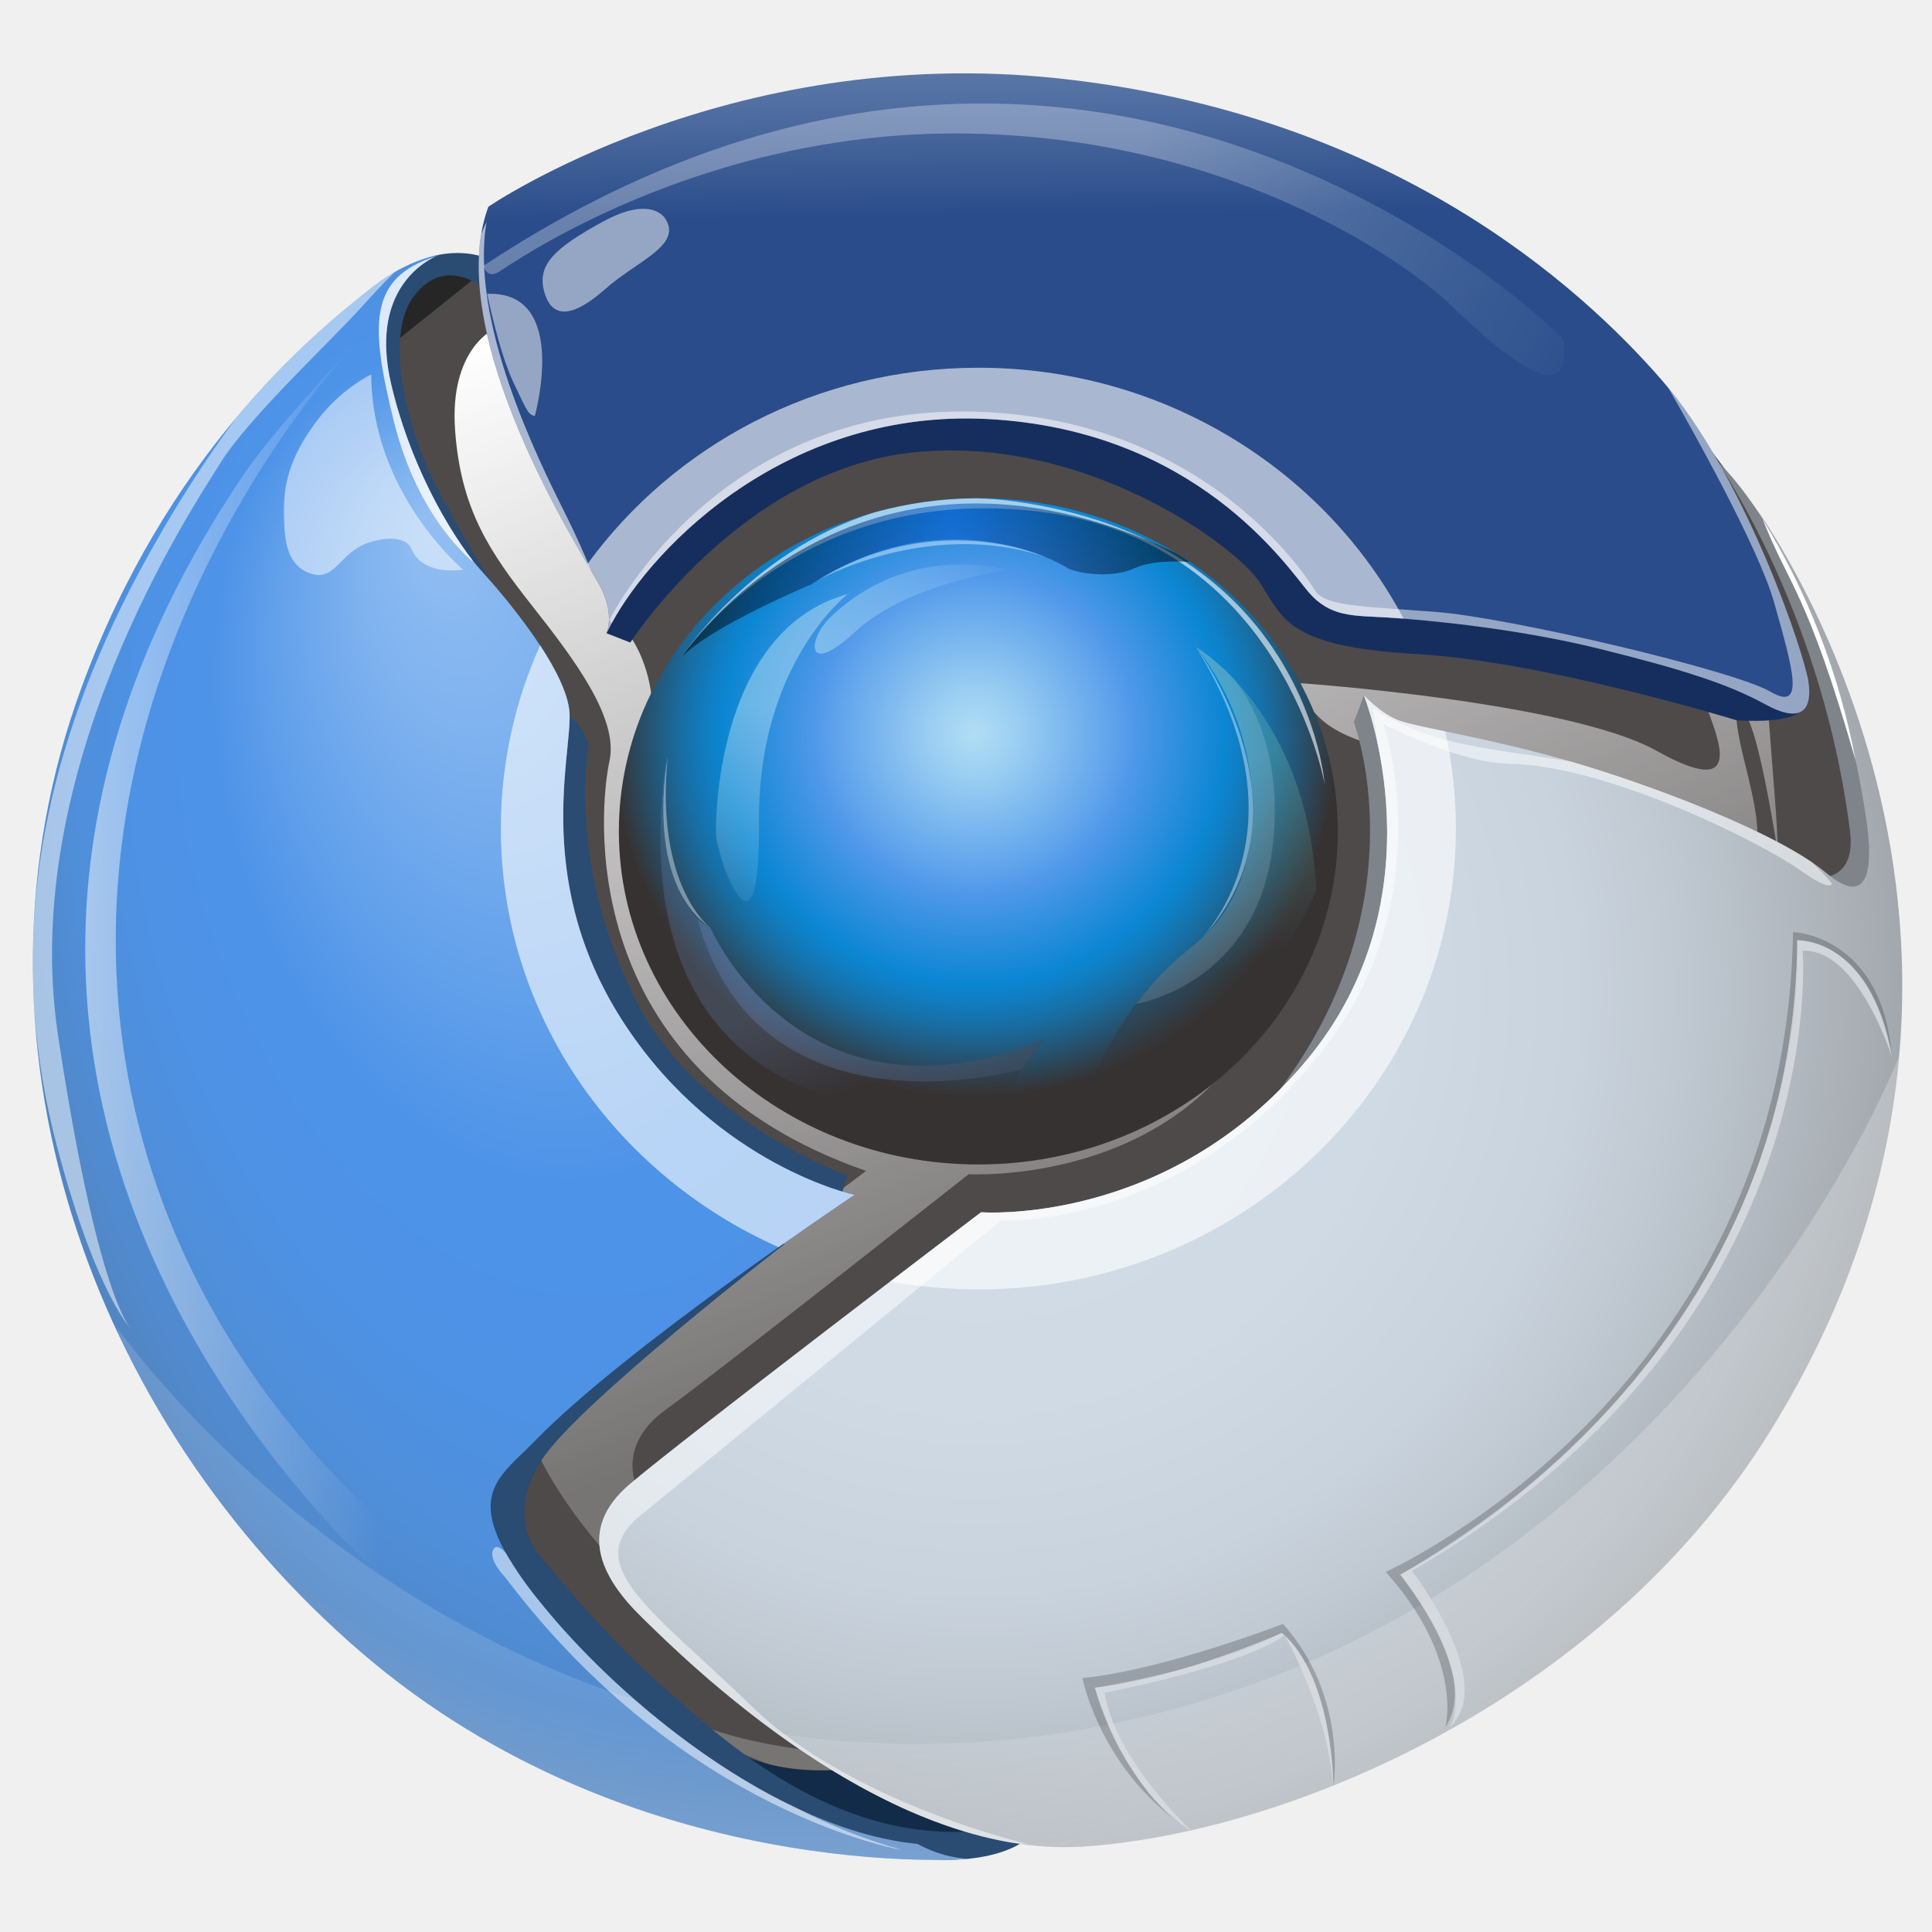
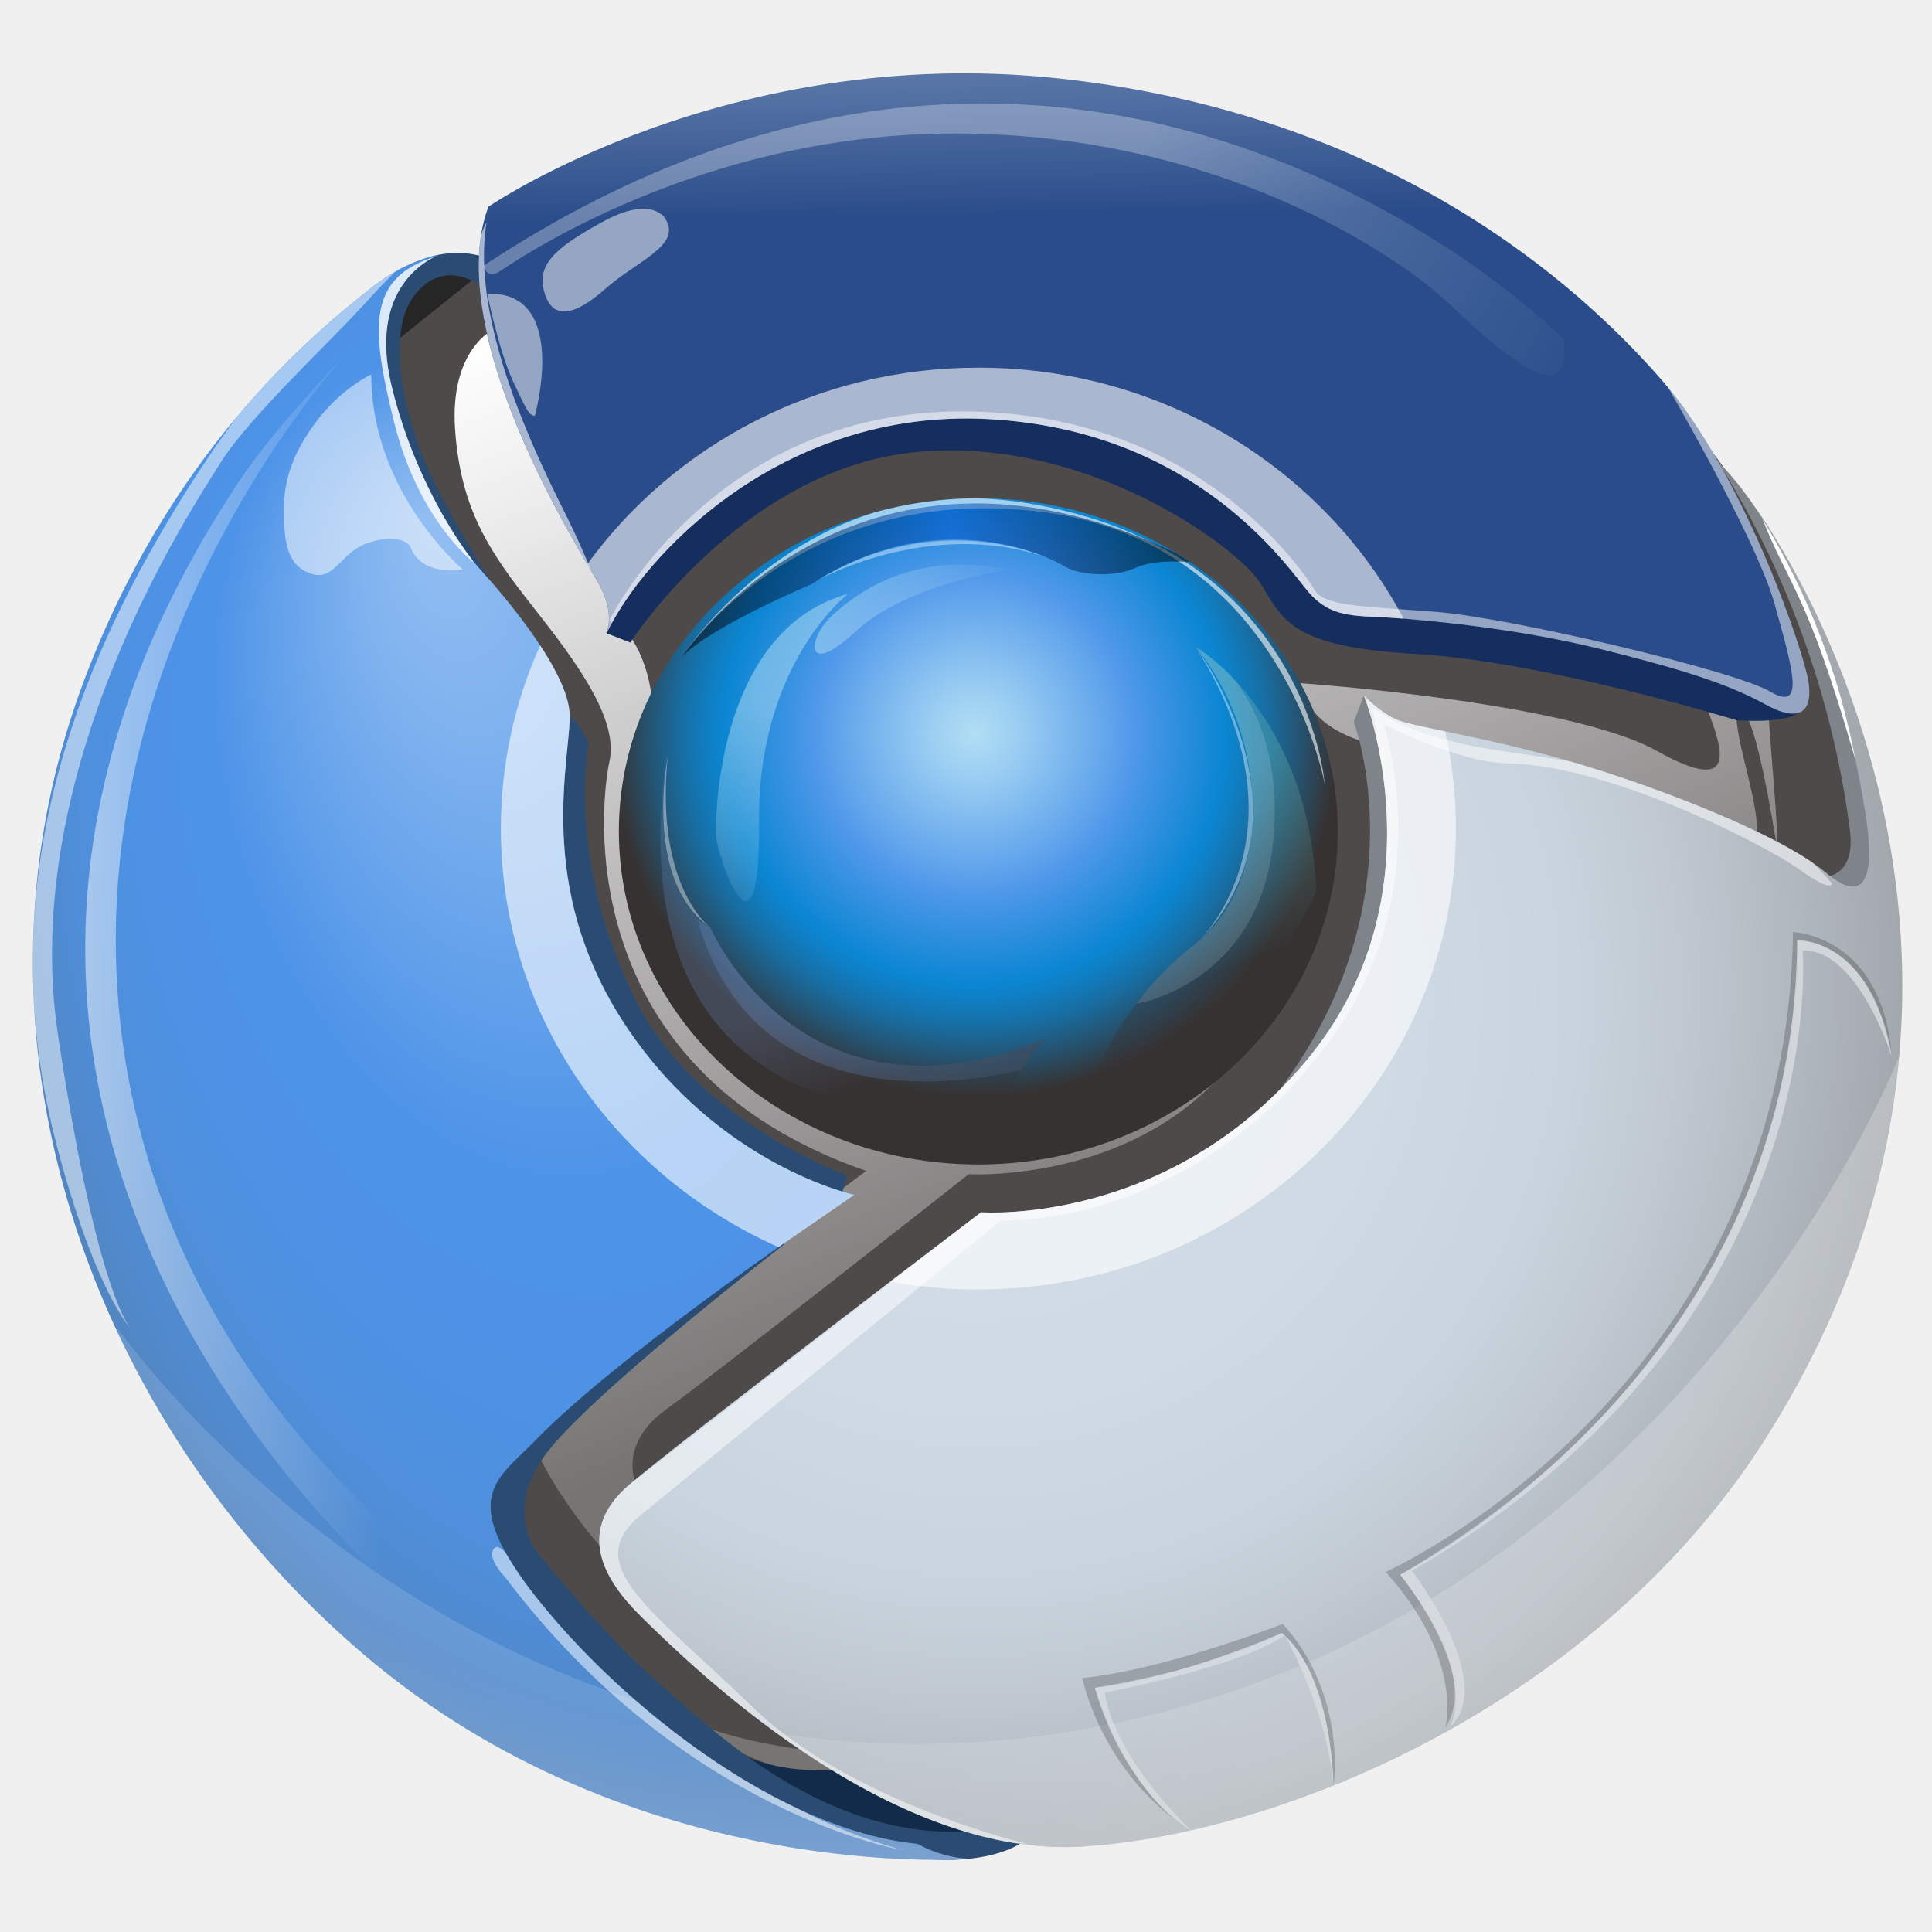
<svg xmlns="http://www.w3.org/2000/svg" xmlns:xlink="http://www.w3.org/1999/xlink" viewBox="-4.5 -4.7 264 264">
-   <style>.a{stop-color:#fff}.b{stop-opacity:0}.e{fill:#fff}.c{stop-color:#b1def4}.d{stop-color:#647fad}.f{fill:#2a4b72}.g{opacity:.4}.h{opacity:.5}.i{stop-color:#363232}</style>
-   <linearGradient id="a">
-     <stop class="a" offset="0" />
-     <stop class="a" offset=".15" stop-opacity=".89" />
-     <stop class="a" offset="1" stop-opacity=".23" />
+   <linearGradient id="a" gradientUnits="userSpaceOnUse">
+     <stop offset="0" stop-color="#fff" />
+     <stop offset=".15" stop-color="#fff" stop-opacity=".9" />
+     <stop offset="1" stop-color="#fff" stop-opacity=".23" />
  </linearGradient>
-   <linearGradient id="b" x1="246.29" x2="344.29" y1="309.29" y2="61.96" gradientTransform="matrix(1 0 0 -1 -95.53 413.64)" gradientUnits="userSpaceOnUse" xlink:href="#a" />
-   <linearGradient id="c" x1="425.28" x2="523.28" y1="380.22" y2="132.88" gradientTransform="matrix(1 0 0 -1 -95.53 413.64)" gradientUnits="userSpaceOnUse" xlink:href="#a" />
-   <radialGradient id="d" cx="354.78" cy="148.45" r="224.88" gradientTransform="matrix(1 0 0 -1 -95.53 413.64)" gradientUnits="userSpaceOnUse">
+   <linearGradient id="d" x1="150.76" x2="248.76" y1="104.35" y2="351.68" xlink:href="#a" />
+   <linearGradient id="e" x1="329.75" x2="427.75" y1="33.42" y2="280.76" xlink:href="#a" />
+   <radialGradient id="f" cx="354.78" cy="148.45" r="224.88" gradientTransform="matrix(1 0 0 -1 -95.53 413.64)" gradientUnits="userSpaceOnUse">
    <stop offset=".09" stop-color="#d1dce7" />
    <stop offset=".44" stop-color="#cfdae5" />
    <stop offset=".64" stop-color="#c9d3dd" />
    <stop offset=".75" stop-color="#c0c9d2" />
    <stop offset=".94" stop-color="#a9afb5" />
    <stop offset="1" stop-color="#a1a6ab" />
  </radialGradient>
-   <linearGradient id="e" x1="393.39" x2="394" y1="379.52" y2="335.52" gradientTransform="matrix(1 0 0 -1 -95.53 413.64)" gradientUnits="userSpaceOnUse">
-     <stop class="d" offset="0" />
+   <linearGradient id="g" x1="297.86" x2="298.47" y1="34.12" y2="78.12" gradientUnits="userSpaceOnUse">
+     <stop offset="0" stop-color="#647fad" />
    <stop offset=".38" stop-color="#516fa2" />
    <stop offset="1" stop-color="#2a4c8a" />
  </linearGradient>
-   <radialGradient id="f" cx="363.58" cy="283.97" r="226.97" fx="223.24" fy="279.07" gradientTransform="matrix(.269 .963 .647 -.181 -112.06 -13.52)" gradientUnits="userSpaceOnUse">
+   <radialGradient id="h" cx="363.58" cy="283.97" r="226.97" fx="223.24" fy="279.07" gradientTransform="matrix(.269 .963 .647 -.181 -112.06 -13.52)" gradientUnits="userSpaceOnUse">
    <stop offset="0" stop-color="#93bef2" />
    <stop offset=".14" stop-color="#80b3ef" />
    <stop offset=".43" stop-color="#5095e8" />
    <stop offset=".45" stop-color="#4d93e8" />
    <stop offset=".6" stop-color="#4d92e5" />
    <stop offset=".72" stop-color="#4f8fdb" />
    <stop offset=".82" stop-color="#5189cb" />
    <stop offset=".86" stop-color="#5286c3" />
  </radialGradient>
-   <radialGradient id="g" cx="354.11" cy="210.62" r="87.22" gradientTransform="matrix(1 0 0 -1 -95.53 413.64)" gradientUnits="userSpaceOnUse">
-     <stop class="c" offset="0" />
+   <radialGradient id="i" cx="354.11" cy="210.62" r="87.22" gradientTransform="matrix(1 0 0 -1 -95.53 413.64)" gradientUnits="userSpaceOnUse">
+     <stop offset="0" stop-color="#b1def4" />
    <stop offset=".12" stop-color="#9bcef2" />
    <stop offset=".37" stop-color="#62a5ec" />
    <stop offset=".44" stop-color="#5098ea" />
    <stop offset=".69" stop-color="#0b86d2" />
    <stop offset=".73" stop-color="#0f7fc5" />
    <stop offset=".81" stop-color="#186da2" />
    <stop offset=".91" stop-color="#274f69" />
-     <stop class="i" offset="1" />
+     <stop offset="1" stop-color="#363232" />
  </radialGradient>
-   <linearGradient id="h" x1="283.84" x2="405.83" y1="247.41" y2="247.41" gradientTransform="matrix(1 0 0 -1 -95.53 413.64)" gradientUnits="userSpaceOnUse">
+   <linearGradient id="j" x1="188.31" x2="310.3" y1="166.23" y2="166.23" gradientUnits="userSpaceOnUse">
    <stop offset="0" />
    <stop offset=".07" stop-color="#000916" />
    <stop offset=".23" stop-color="#002150" />
    <stop offset=".46" stop-color="#0046ab" />
    <stop offset=".53" stop-color="#0052c9" />
    <stop offset=".99" />
  </linearGradient>
-   <linearGradient id="i">
-     <stop class="c" offset=".01" />
-     <stop class="c" offset="1" stop-opacity=".07" />
+   <linearGradient id="b" gradientUnits="userSpaceOnUse">
+     <stop offset=".01" stop-color="#b1def4" />
+     <stop offset="1" stop-color="#b1def4" stop-opacity=".07" />
  </linearGradient>
-   <linearGradient id="j" x1="315.82" x2="362.49" y1="240.5" y2="240.5" gradientTransform="matrix(1 0 0 -1 -95.53 413.64)" gradientUnits="userSpaceOnUse" xlink:href="#i" />
-   <linearGradient id="k" x1="212.46" x2="210.96" y1="195.83" y2="252.83" gradientUnits="userSpaceOnUse" xlink:href="#i" />
-   <linearGradient id="l">
-     <stop class="d" offset=".01" />
+   <linearGradient id="k" x1="220.29" x2="266.96" y1="173.14" y2="173.14" xlink:href="#b" />
+   <linearGradient id="l" x1="212.46" x2="210.96" y1="195.83" y2="252.83" xlink:href="#b" />
+   <linearGradient id="c" gradientUnits="userSpaceOnUse">
+     <stop offset=".01" stop-color="#647fad" />
    <stop offset=".23" stop-color="#5c7197" />
    <stop offset=".68" stop-color="#464d5e" />
-     <stop class="i" offset="1" />
+     <stop offset="1" stop-color="#363232" />
  </linearGradient>
-   <linearGradient id="m" x1="325.93" x2="333.6" y1="150.77" y2="127.44" gradientTransform="matrix(1 0 0 -1 -95.53 413.64)" gradientUnits="userSpaceOnUse" xlink:href="#l" />
-   <linearGradient id="n" x1="299.56" x2="415.89" y1="149.42" y2="114.42" gradientTransform="matrix(1 0 0 -1 -95.53 413.64)" gradientUnits="userSpaceOnUse" xlink:href="#l" />
-   <linearGradient id="o" x1="394.06" x2="410.06" y1="195.11" y2="152.11" gradientTransform="matrix(1 0 0 -1 -95.53 413.64)" gradientUnits="userSpaceOnUse">
+   <linearGradient id="m" x1="230.4" x2="238.07" y1="262.87" y2="286.2" xlink:href="#c" />
+   <linearGradient id="n" x1="204.03" x2="320.36" y1="264.22" y2="299.22" xlink:href="#c" />
+   <linearGradient id="o" x1="298.53" x2="314.53" y1="218.53" y2="261.53" gradientUnits="userSpaceOnUse">
    <stop offset=".01" stop-color="#64b0ad" />
    <stop offset=".22" stop-color="#5c9a97" />
    <stop offset=".67" stop-color="#476160" />
-     <stop class="i" offset="1" />
+     <stop offset="1" stop-color="#363232" />
  </linearGradient>
-   <linearGradient id="p" x1="140.64" x2="231.78" y1="153.57" y2="153.57" gradientTransform="matrix(1 0 0 -1 -95.53 413.64)" gradientUnits="userSpaceOnUse">
-     <stop class="a" offset="0" />
-     <stop class="a b" offset=".77" />
-     <stop class="a b" offset="1" />
+   <linearGradient id="p" x1="45.11" x2="136.25" y1="260.07" y2="260.07" gradientUnits="userSpaceOnUse">
+     <stop offset="0" stop-color="#fff" />
+     <stop offset=".77" stop-color="#fff" stop-opacity="0" />
+     <stop offset="1" stop-color="#fff" stop-opacity="0" />
  </linearGradient>
  <linearGradient id="q" x1="273.69" x2="378.69" y1="99.52" y2="163.52" gradientUnits="userSpaceOnUse">
-     <stop class="a" offset=".01" />
-     <stop class="c" offset="1" stop-opacity=".07" />
+     <stop offset=".01" stop-color="#fff" />
+     <stop offset="1" stop-color="#b1def4" stop-opacity=".07" />
  </linearGradient>
  <radialGradient id="r" cx="314.44" cy="191.78" r="257.59" gradientTransform="matrix(1 0 0 -1 -95.53 413.64)" gradientUnits="userSpaceOnUse">
-     <stop class="a" offset="0" />
-     <stop class="a" offset=".74" stop-opacity=".39" />
-     <stop class="a" offset=".86" stop-opacity=".29" />
-     <stop class="a" offset=".88" stop-opacity=".33" />
-     <stop class="a" offset="1" stop-opacity=".6" />
+     <stop offset="0" stop-color="#fff" />
+     <stop offset=".74" stop-color="#fff" stop-opacity=".4" />
+     <stop offset=".86" stop-color="#fff" stop-opacity=".3" />
+     <stop offset=".88" stop-color="#fff" stop-opacity=".33" />
+     <stop offset="1" stop-color="#fff" stop-opacity=".6" />
  </radialGradient>
  <g transform="matrix(.569 0 0 .569 -18.52 -19.99)">
    <ellipse cx="263.59" cy="260.19" fill="#4e4a4a" rx="214.67" ry="209" />
-     <path fill="url(#b)" d="M143.09 106.02s-10.5 4.84-9.17 24c1.33 19.17 8.33 29.42 18.58 42.42s20.75 27 18.5 37.25-9.37 73.7 61.63 98.38L151 369.44s4.25 13.75 19.5 30.75l54.92 47.67s-19.33-1.17-33.33-7c0 0 13.33 13 37.16 12.83l13.17.17-63.92-67.92s-7.25-10.92 6.09-20.58c13.33-9.67 72.66-56.5 72.66-56.5S302 311.44 324 276.94c0 0-55.75 47.25-97.75 11.58-42-35.66-45-92.66-45-92.66s-.25-10.67-7-18.42-2.25-40.75-2.25-40.75-8.08-37.58-28.91-30.67z" />
-     <path fill="url(#c)" d="M337 190.94s64.5 4.5 85.5 16.25 15-2.25 12-10.5 13.75-14.75 14.75.25 2.5 30 2.25 34.25c0 0-3.75-24.75-7-31.5s-4-2.25-1 9.75 4 17.5 2.5 23.5l-81.75-25.75s-24.66-.83-27.25-16.25z" />
+     <path fill="url(#d)" d="M143.1 106.02s-10.5 4.84-9.17 24c1.33 19.17 8.33 29.42 18.58 42.42s20.75 27 18.5 37.25-9.37 73.7 61.63 98.38L151 369.44s4.25 13.75 19.5 30.75l54.92 47.67s-19.33-1.17-33.33-7c0 0 13.33 13 37.16 12.83l13.17.17-63.92-67.92s-7.25-10.92 6.1-20.58c13.33-9.67 72.66-56.5 72.66-56.5S302 311.44 324 276.94c0 0-55.75 47.25-97.75 11.58-42-35.66-45-92.66-45-92.66s-.25-10.67-7-18.42S172 136.7 172 136.7s-8.08-37.58-28.9-30.67z" />
+     <path fill="url(#e)" d="M337 190.94s64.5 4.5 85.5 16.25 15-2.25 12-10.5 13.75-14.75 14.75.25 2.5 30 2.25 34.25c0 0-3.75-24.75-7-31.5s-4-2.25-1 9.75 4 17.5 2.5 23.5l-81.75-25.75s-24.66-.83-27.25-16.25z" />
  </g>
  <path fill="#112b48" d="M93 232.33s4.98 6.4 20.06 4.55l25.03 8.4s-31.3 6.96-45.1-12.95z" />
-   <path fill="#262626" d="M60.71 33.04L47.44 43.66s2.84-14.99 13.27-10.62" />
-   <path d="M110.67 157.98l.57-2.06s-20.37-7.38-28.62-23.45-7.54-30.3-6.69-35.42c0 0-.9-3.56-4.4-5.03-3.52-1.47-4.56 28.64 6.4 44 10.95 15.37 31.29 23.76 31.29 23.76l1.44-1.8zm-8 7.35s-28.02 21.62-33.14 29.44c-5.12 7.83-.37 12.95-.37 12.95s8.63 10.81 16.12 17.35c7.5 6.55 22.67 21.62 42.73 20.49l2.21-1.64 6.05 2.28s-4.62 5.27-19.9 2.35c-11.78-2.24-38.56-17.68-51.83-35.32s1.33-24.28 15.93-35.84c14.61-11.57 20.3-13.28 20.3-13.28l1.95 1.24z" class="f" />
-   <path fill="#162e5e" d="M241.58 92.28s-.5 1.92-8.75 1.45c0 0-26.31-8.07-43.8-9.06-17.5-1-18.2-4.8-21.34-9.72-3.13-4.93-23.9-20.3-47.4-17.83C96.75 59.59 81.63 83.1 81.63 83.1l-3.27-1.28 4.08-8.68s13.18-21.72 42.01-23.43 45.71 10.05 53.68 19.72 36.61 8.34 54.82 15.36c0 0 8.68 2.22 8.65 7.46z" />
-   <path d="M61.78 34.81s-5.4-4.83-9.75 1c-4.34 5.83-.42 19.13 2.9 25.58s6.92 12.47 8.84 15.03c0 0-5.62-5.12-10.6-12.52s-8.25-14.93-6.12-24.89 11.33-9.7 14.36-8.63l.35 4.43z" class="f" />
-   <g fill="#7f848a">
-     <path d="M245 115.11s4.05-.14 3.3-6.2c-.77-6.08-3.8-27.86-18.03-50.48 0 0 12.52 11.21 20.1 42.7 7.6 31.48-5.38 13.98-5.38 13.98z" />
-     <path d="M181.86 90.32s-.97 2.72-1.37 3.65c0 0 9.3 24.34-10.15 50.27l1.33.89s26.08-22.57 10.19-54.82z" />
+   <path fill="#262626" d="M60.7 33.04L47.44 43.66s2.84-15 13.27-10.62" />
+   <path fill="#2a4b72" d="M110.67 157.98l.57-2.06s-20.37-7.38-28.62-23.45-7.54-30.3-6.7-35.42c0 0-.9-3.56-4.4-5.03-3.52-1.47-4.56 28.64 6.4 44 10.95 15.37 31.3 23.76 31.3 23.76l1.44-1.8zm-8 7.35s-28.02 21.62-33.14 29.44c-5.12 7.83-.37 12.95-.37 12.95s8.63 10.8 16.12 17.35c7.5 6.55 22.67 21.62 42.73 20.5l2.2-1.64 6.05 2.28s-4.62 5.27-19.9 2.35c-11.78-2.24-38.56-17.68-51.83-35.32s1.33-24.28 15.93-35.84c14.6-11.57 20.3-13.28 20.3-13.28l1.95 1.24z" />
+   <path fill="#162e5e" d="M241.58 92.28s-.5 1.92-8.75 1.45c0 0-26.3-8.07-43.8-9.06-17.5-1-18.2-4.8-21.34-9.72-3.13-4.93-23.9-20.3-47.4-17.83C96.75 59.6 81.63 83.1 81.63 83.1l-3.27-1.28 4.08-8.68s13.18-21.72 42-23.43 45.7 10.05 53.68 19.72 36.6 8.34 54.82 15.36c0 0 8.68 2.22 8.65 7.46z" />
+   <path fill="#2a4b72" d="M61.78 34.8s-5.4-4.83-9.75 1c-4.34 5.83-.42 19.13 2.9 25.58s6.92 12.47 8.84 15.03c0 0-5.62-5.12-10.6-12.52S44.92 48.97 47.05 39s11.33-9.7 14.36-8.63l.35 4.43z" />
+   <path fill="#7f848a" d="M245 115.1s4.05-.14 3.3-6.2c-.77-6.08-3.8-27.86-18.03-50.48 0 0 12.52 11.2 20.1 42.7 7.6 31.48-5.38 13.98-5.38 13.98zm-63.14-24.78l-1.37 3.65s9.3 24.34-10.15 50.27l1.33.9s26.08-22.57 10.2-54.82z" />
+   <g transform="matrix(.569 0 0 .569 -18.52 -19.99)">
+     <path fill="url(#f)" d="M445.6 147.86s78 104 4 222.97c-40.73 65.46-117.34 96.5-165 99.5s-95.88-45.38-105.75-55-15.75-21.13-3-32 84.4-65.34 84.4-65.34 44.76 3.45 78-36.3 13.92-87.83 13.92-87.83 4 4.33 8.33 6c4.34 1.66 19.75 3.83 39.38 9.33s51.62 17.5 63.25 27.25 11.06-3.98 9.62-13.42c-7.33-48.16-27.16-75.16-27.16-75.16z" />
+     <path fill="url(#g)" d="M170.25 179.06s2.32-4.75-1.87-12.12c-4.2-7.38-37.8-59.75-26.46-90.42 0 0 57.33-39.33 136.83-30.83s125 49.5 145 72.5 34.17 65.67 35.17 72.33c1 6.67-1.5 10.34-10.33 5.5-8.84-4.83-19.67-8.33-39.84-13.33-20.16-5-42.5-7-50.83-7.5s-13.83 0-19.08-6.17c-5.25-6.16-26.92-38.83-76.92-41.5-50-2.66-83 33.1-91.67 51.54z" />
+     <path fill="url(#h)" d="M229.8 313.8s-55.18 36.88-76.68 59.07c-9.2 9.48-18.88 13.56.87 38.3s57.5 55.25 91 58.5c0 0 5.67 3.42 12.6 3.6 0 0-80.67 6.58-146-49.42s-98.25-147.84-67.34-232c20.3-55.3 54.5-84.16 70.13-96.3 8.44-6.55 15.87-7.54 15.87-7.54s-17.58 5.84-11.66 31.1c5.1 21.77 16.16 38.82 21.66 44.82s20.67 23.92 21.17 34.25c.5 10.34-8.84 41.34 13.5 75s54.9 40.63 54.9 40.63z" />
+     <ellipse cx="259.59" cy="226.52" fill="url(#i)" rx="86.33" ry="80" />
  </g>
-   <g transform="matrix(.569 0 0 .569 -18.52 -19.99)">
-     <path fill="url(#d)" d="M445.59 147.86s78 104 3.99 222.97c-40.73 65.46-117.34 96.5-165 99.5s-95.88-45.38-105.75-55-15.75-21.13-3-32 84.41-65.34 84.41-65.34 44.76 3.45 78.01-36.3 13.92-87.83 13.92-87.83 4 4.33 8.33 6c4.34 1.66 19.75 3.83 39.38 9.33s51.62 17.5 63.25 27.25 11.06-3.98 9.62-13.42c-7.33-48.16-27.16-75.16-27.16-75.16z" />
-     <path fill="url(#e)" d="M170.25 179.06s2.32-4.75-1.87-12.12c-4.19-7.38-37.8-59.75-26.46-90.42 0 0 57.33-39.33 136.83-30.83s125 49.5 145 72.5 34.17 65.67 35.17 72.33c1 6.67-1.5 10.34-10.33 5.5-8.84-4.83-19.67-8.33-39.84-13.33-20.16-5-42.5-7-50.83-7.5s-13.83 0-19.08-6.17c-5.25-6.16-26.92-38.83-76.92-41.5-50-2.66-83 33.09-91.67 51.54z" />
-     <path fill="url(#f)" d="M229.81 313.81s-55.18 36.88-76.68 59.07c-9.19 9.48-18.88 13.56.87 38.31s57.5 55.25 91 58.5c0 0 5.67 3.42 12.59 3.6 0 0-80.67 6.58-146-49.42s-98.25-147.84-67.34-232c20.31-55.29 54.5-84.16 70.13-96.29 8.44-6.55 15.87-7.54 15.87-7.54s-17.58 5.84-11.66 31.1c5.1 21.77 16.16 38.82 21.66 44.82s20.67 23.92 21.17 34.25c.5 10.34-8.84 41.34 13.5 75s54.89 40.63 54.89 40.63z" />
-     <ellipse cx="259.59" cy="226.52" fill="url(#g)" rx="86.33" ry="80" />
+   <g fill="#fff">
+     <path d="M223.48 48.32c2.94 5.1 12.32 21.73 14.47 29.38 2.56 9.1 4.27 14.94-.57 12.1-4.83-2.85-35.42-10.1-45.73-10.9-10.3-.78-15.15-.78-16.5-2.98 0 0-14.3-24.4-48.3-24.4S78.8 79.98 78.8 79.98l.3.48c5.87-10.8 24.22-29.34 51.43-27.9 28.45 1.52 40.78 20.1 43.76 23.62 3 3.5 6.12 3.22 10.86 3.5 4.74.3 17.45 1.43 28.93 4.28 11.47 2.84 17.64 4.84 22.66 7.6s6.45.66 5.88-3.13c-.55-3.7-8.2-26.8-19.12-40.1zm17.9 65.8c4.45 3.22 4.45 1.9 4.45 1.9a34.98 34.98 0 0 0-2.69-2.86c-7.43-5.07-22.72-10.8-33-13.8-6.63-1.12-12.45-1.72-16.06-2.73 0 0-6.1-1.2-11.02-4.6 0 0 .36 1.77.65 4.66 2.06 9.43 3.56 27.7-9.75 43.6-18.92 22.62-44.4 20.66-44.4 20.66l-48.03 37.18c-7.25 6.2-3.9 12.73 1.7 18.2 4.97 4.84 26.97 26.9 50.74 30.8l1.95.14s-24-5.54-37.65-18.77c-13.65-13.23-23.6-19.34-15.22-26.17l49.22-40.25s25.26 1.24 44.34-23.76c15.9-20.84 7.94-44.1 7.94-44.1s10 5.27 17.1 5.4c14.04.28 35.28 11.28 39.74 14.5z" opacity=".5" />
+     <path d="M249.04 99.15c-6.64-23.12-9.06-23.7-12.7-32.93a97.76 97.76 0 0 1 12.7 32.93z" />
+     <path d="M60.14 72.08l-.16-.34c-3.34-4.3-8.48-13.1-11.03-23.96C46.1 35.58 52.9 31.34 55 30.35c-9.24 2.92-8.92 9.46-5.66 22.6 3.32 13.37 10.8 19.13 10.8 19.13z" opacity=".8" />
+     <path d="M69.1 213.98a49.5 49.5 0 0 1-4.51-6.51c-.7-.73-1.33-1.08-1.67-.46-.8 1.42 1.63 3.84 1.63 3.84 24.47 32.43 54.34 37.27 54.34 37.27a73.63 73.63 0 0 1-14.43-5.7c-13.94-6.53-27.3-18.33-35.35-28.44z" opacity=".5" />
+     <path d="M133.7 63.76a45.3 45.3 0 0 0-4.77-.37 52.89 52.89 0 0 0-13.9 1.92c-17.32 5.4-26.7 20.22-26.7 20.22s15.97-24.85 50.06-20.2c32.34 4.4 38.13 37.12 38.13 37.12s-2.44-33.37-42.8-38.7zm-61.03 1.57c-3.7-7.4-13-26.13-10.67-39.7 0 0-.33.58-.74 1.68-2.64 16.02 10.87 39 15.06 46.04-.9-2.2-2.12-4.98-3.65-8.03z" opacity=".6" />
+     <path d="M107.02 74.7s15.2-8.67 31.32-3.3c0 0-14.94-6.83-31.32 3.3z" opacity=".4" />
  </g>
-   <g class="e">
-     <path d="M223.48 48.32c2.94 5.11 12.32 21.73 14.47 29.38 2.56 9.1 4.27 14.94-.57 12.1-4.83-2.85-35.42-10.1-45.73-10.89-10.31-.78-15.15-.78-16.5-2.98 0 0-14.3-24.4-48.3-24.4S78.79 79.98 78.79 79.98l.3.48c5.87-10.81 24.22-29.34 51.43-27.9 28.45 1.52 40.78 20.1 43.76 23.62 3 3.5 6.12 3.22 10.86 3.5 4.74.29 17.45 1.43 28.93 4.28 11.47 2.84 17.64 4.84 22.66 7.59s6.45.66 5.88-3.13c-.55-3.7-8.2-26.81-19.12-40.1zm17.89 65.8c4.45 3.22 4.45 1.9 4.45 1.9a34.98 34.98 0 0 0-2.69-2.86c-7.43-5.07-22.72-10.81-33-13.8-6.63-1.12-12.45-1.72-16.06-2.73 0 0-6.09-1.2-11.02-4.6 0 0 .36 1.77.65 4.66 2.06 9.43 3.56 27.69-9.75 43.6-18.92 22.62-44.39 20.66-44.39 20.66s-40.78 31-48.03 37.18c-7.25 6.2-3.9 12.73 1.71 18.21 4.97 4.84 26.97 26.9 50.74 30.8.7.06 1.35.11 1.95.14 0 0-23.99-5.54-37.65-18.77-13.65-13.23-23.6-19.34-15.22-26.17 8.4-6.83 49.22-40.25 49.22-40.25s25.26 1.24 44.34-23.76c15.91-20.84 7.94-44.09 7.94-44.09s10.01 5.27 17.1 5.41c14.04.28 35.28 11.28 39.74 14.51z" class="h" />
-     <path d="M249.04 99.15c-6.64-23.12-9.06-23.69-12.69-32.93a97.76 97.76 0 0 1 12.7 32.93z" />
-     <path d="M60.14 72.08l-.16-.34c-3.34-4.31-8.48-13.1-11.03-23.96C46.1 35.58 52.9 31.34 55 30.35c-9.24 2.92-8.92 9.46-5.66 22.6 3.32 13.37 10.81 19.13 10.81 19.13z" opacity=".8" />
-     <path d="M69.1 213.98a49.5 49.5 0 0 1-4.51-6.51c-.69-.73-1.33-1.08-1.67-.46-.79 1.42 1.63 3.84 1.63 3.84 24.47 32.43 54.34 37.27 54.34 37.27a73.63 73.63 0 0 1-14.43-5.7c-13.94-6.53-27.29-18.33-35.35-28.44z" class="h" />
-     <path d="M133.69 63.76a45.3 45.3 0 0 0-4.77-.37c-4.83.02-9.49.7-13.9 1.92-17.32 5.4-26.7 20.22-26.7 20.22s15.97-24.85 50.06-20.2c32.34 4.4 38.13 37.12 38.13 37.12s-2.44-33.37-42.8-38.69zm-61.03 1.57c-3.7-7.4-13-26.13-10.67-39.69 0 0-.33.58-.74 1.68-2.64 16.02 10.87 38.99 15.06 46.04-.9-2.2-2.12-4.98-3.65-8.03z" opacity=".6" />
+   <g>
+     <g opacity=".52">
+       <path fill="url(#j)" d="M307 159.68c-77.9-37.32-118.68 25-118.68 25 7-7.37 31.18-17.5 31.18-17.5 31.25-20.5 58.63-5.75 61.13-4.12s11.12 2.75 16.5.25c4.02-1.87 10.28-1.7 13.18-1.5a88.37 88.37 0 0 0-3.31-2.13z" transform="matrix(.569 0 0 .569 -18.52 -19.99)" />
+       <path fill="url(#k)" d="M266.96 163.7s-24.37 3.25-36.75 14.75-11.62 1.88-6.12-3.38 19.62-16.37 42.87-11.37z" transform="matrix(.569 0 0 .569 -18.52 -19.99)" />
+       <path fill="url(#l)" d="M228.25 169.52s-21.66 16.67-21.33 54.67-10.17 8.5-10.33 3c-.17-5.5.83-49.17 31.66-57.67z" transform="matrix(.569 0 0 .569 -18.52 -19.99)" />
+     </g>
+     <path fill="url(#m)" d="M185.25 204.94s-6.16 35.42 10 44.75c0 0 21.75 50.5 80.25 26.75 0 0-8.4 9.75-10.25 16.75 0 0-97 17.17-80-88.25z" opacity=".3" transform="matrix(.569 0 0 .569 -18.52 -19.99)" />
+     <path fill="url(#n)" d="M275.5 276.44c-58.5 23.75-80.25-26.75-80.25-26.75a17.01 17.01 0 0 1-3.08-1.96c13.46 48.42 64.84 39.2 77.83 36.02 2.72-4.08 5.5-7.3 5.5-7.3z" opacity=".38" transform="matrix(.569 0 0 .569 -18.52 -19.99)" />
  </g>
-   <path d="M107.02 74.71s15.2-8.67 31.32-3.31c0 0-14.94-6.83-31.32 3.31z" class="e g" />
-   <g opacity=".52" transform="matrix(.569 0 0 .569 -18.52 -19.99)">
-     <path fill="url(#h)" d="M307 159.68c-77.91-37.32-118.68 25.01-118.68 25.01 7-7.37 31.18-17.5 31.18-17.5 31.25-20.5 58.63-5.75 61.13-4.12s11.12 2.75 16.5.25c4.02-1.87 10.28-1.7 13.18-1.5a88.37 88.37 0 0 0-3.31-2.13z" />
-     <path fill="url(#j)" d="M266.96 163.69s-24.37 3.25-36.75 14.75-11.62 1.88-6.12-3.38 19.62-16.37 42.87-11.37z" />
-     <path fill="url(#k)" d="M228.25 169.52s-21.66 16.67-21.33 54.67-10.17 8.5-10.33 3c-.17-5.5.83-49.17 31.66-57.67z" />
+   <path fill="#fff" d="M92.58 122.08s-7.6-5.54-5.84-23.37c0 0-3.36 17.1 5.84 23.37z" opacity=".4" />
+   <path fill="url(#o)" d="M286.25 289.7s5-20.25 25-35.75 17.75-50.75.5-71.75c0 0 27 15.5 29 58.5 0 0-16.5 41.25-54.5 49z" opacity=".38" transform="matrix(.569 0 0 .569 -18.52 -19.99)" />
+   <g fill="#fff">
+     <path d="M164.27 88.26a27.44 27.44 0 0 0-5.27-4.5l.2.34c9.5 12 10.64 31.7-.62 40.4a42.33 42.33 0 0 0-6.63 6.43c-.74 1-1.2 1.54-1.2 1.54s17.08-2.7 18.78-22.76c.9-10.52-2.16-17.33-5.26-21.44z" opacity=".14" />
+     <path d="M159.06 83.96s17.35 23.05-.24 40.5c0 0 16.26-14.7.24-40.5z" opacity=".4" />
  </g>
-   <path fill="url(#m)" d="M185.25 204.94s-6.16 35.42 10 44.75c0 0 21.75 50.5 80.25 26.75 0 0-8.41 9.75-10.25 16.75 0 0-97 17.17-80-88.25z" opacity=".29" transform="matrix(.569 0 0 .569 -18.52 -19.99)" />
-   <path fill="url(#n)" d="M275.5 276.44c-58.5 23.75-80.25-26.75-80.25-26.75a17.01 17.01 0 0 1-3.08-1.96c13.46 48.42 64.84 39.2 77.83 36.02 2.72-4.08 5.5-7.31 5.5-7.31z" opacity=".38" transform="matrix(.569 0 0 .569 -18.52 -19.99)" />
-   <path d="M92.58 122.08s-7.59-5.54-5.84-23.37c0 0-3.36 17.11 5.84 23.37z" class="e g" />
-   <path fill="url(#o)" d="M286.25 289.69s5-20.25 25-35.75 17.75-50.75.5-71.75c0 0 27 15.5 29 58.5 0 0-16.5 41.25-54.5 49z" opacity=".38" transform="matrix(.569 0 0 .569 -18.52 -19.99)" />
-   <g class="e">
-     <path d="M164.27 88.26a27.44 27.44 0 0 0-5.27-4.5l.2.34c9.5 12 10.64 31.69-.62 40.4a42.33 42.33 0 0 0-6.63 6.43c-.74 1-1.2 1.54-1.2 1.54s17.08-2.7 18.78-22.76c.9-10.52-2.16-17.33-5.26-21.44z" opacity=".14" />
-     <path d="M159.06 83.96s17.35 23.05-.24 40.5c0 0 16.26-14.7.24-40.5z" class="g" />
-   </g>
-   <path fill="url(#p)" d="M82.25 142.19c8.13-12.2 22.5-27.13 29.25-34.5 0 0-68.75 70-57.91 165.5 10.2 89.95 82.66 134.67 82.66 134.67L124 412.44S-21.08 297.22 82.25 142.19z" class="h" transform="matrix(.569 0 0 .569 -18.52 -19.99)" />
-   <path d="M46.24 46.47s-4.21 1.88-7.76 6.76c-3.56 4.9-4.23 8.5-4.18 12.2s.33 7.1 3.64 8.24 3.98-2.79 7.68-4.12 5.65-.33 6.03.62c.37.95 1.7 3.6 7.16 2.99 0 0-12.54-10.47-12.58-26.67zm22.34 5.67s4.8-17.11-6.51-16.69c0 0 1.63 7.97 3.55 12.03s2.09 4.5 2.96 4.66zm17.88-26.88s-1.7-3.42-8.58.33c-6.87 3.75-9.06 6.02-7.97 9.72s4.03 3.27 8.3-.52c4.27-3.8 10.48-5.93 8.25-9.53z" class="e h" />
-   <path fill="url(#q)" d="M400.13 108.31S287.25-6.3 140.75 90.7c0 0 .75 3.25 3.63 1.5s48.87-34.5 113.37-33.25S363.5 91.19 372 99.19s30.84 29.75 28.13 9.13z" opacity=".3" transform="matrix(.569 0 0 .569 -18.52 -19.99)" />
-   <path d="M13.49 177l-.2-.22c.13.16.2.21.2.21zM44.88 37.3a100.26 100.26 0 0 1 4.59-4.86 24.83 24.83 0 0 0-2.9 1.95A119.59 119.59 0 0 0 27.8 52.35a172.95 172.95 0 0 0-11.28 17.48C5.64 88.95 1.12 105.9.17 120.66c-.24 4.3-.23 8.58.03 12.84a99.52 99.52 0 0 0 3.04 18.26c4.7 17.97 9.1 23.9 10.05 25.02-.91-1.16-5.02-7.95-9.86-40-5.5-36.42 18.3-71.98 22.2-78.24S41.07 41.57 44.86 37.3z" class="e h" />
-   <path fill="url(#r)" d="M257.59 473.27A28.5 28.5 0 0 1 245 469.7c-23-2.23-48.03-17.32-67.84-34.58-80.04-25.7-124.4-89.42-124.4-89.42l.36 1.69a231.55 231.55 0 0 0 58.47 76.48c65.33 56 146 49.41 146 49.41zM480.7 280.62c-14.91 36.33-76.46 144.07-202.45 162.57a224.7 224.7 0 0 1-67.04-.05c20.16 14.62 46.84 28.85 73.37 27.18 47.66-3 124.27-34.04 165-99.5 19.71-31.69 28.64-62.32 31.13-90.2z" class="g" transform="matrix(.569 0 0 .569 -18.52 -19.99)" />
-   <path d="M81 135.46c-12.7-19.16-7.39-36.8-7.67-42.68-.13-2.58-1.86-5.99-4.02-9.3a60.87 60.87 0 0 0-5.37 25.04c0 25.37 15.54 47.23 37.94 57.2 6.05-4.26 10.37-7.15 10.37-7.15S93.72 154.61 81 135.46zm106.3-55.62c-10.81-20.35-32.78-34.29-58.1-34.29-22.1 0-41.64 10.6-53.44 26.84l1.54 2.6c2.38 4.2 1.06 6.9 1.06 6.9 4.94-10.5 23.71-30.85 52.16-29.33s40.78 20.1 43.77 23.62c2.99 3.5 6.12 3.22 10.87 3.5l2.14.15zm-58.1 91.65c36.03 0 65.24-28.19 65.24-62.97 0-4.55-.5-9-1.46-13.28-3.08-.64-5.3-1.1-6.37-1.51-2.46-.95-4.74-3.41-4.74-3.41s11 27.35-7.92 49.97-44.38 20.66-44.38 20.66-5.3 4.02-12.42 9.47a67.97 67.97 0 0 0 12.04 1.07z" class="e" opacity=".6" />
-   <g opacity=".21">
-     <path d="M254.03 139.72s-1.7-15-12.95-15.93c0 0 4.13 52.63-54.24 86.68 0 0 11.19 13.09 6.17 20.86 0 0 2.56-9.29-8.16-21.24 0 0 54.67-24.42 55.66-87.43 0 0 12.23.38 13.5 17.07z" />
-     <path d="M177.71 239.44s2.02-12.28-6.9-22.24c0 0-16.12 6.26-27.4 7.4 0 0 2.56 13.18 14.98 20.96 0 0-9.3-5.5-13.28-19.63 0 0 16.4-2.56 25.5-7.5 0 0 6.4 3.9 7.1 21.01z" />
-   </g>
-   <g fill="#d9dde2" opacity=".82">
-     <path d="M193.57 231.33s4.37-6.35-6.73-20.86c0 0 53.86-27.03 54.24-86.68 0 0 9.95-.57 12.94 15.93 0 0-4.7-14.88-12.2-14.5 0 0 4.37 51.11-53.38 84.73 0 0 11.88 15.4 5.12 21.38z" />
-     <path d="M158.39 245.56s-10.53-9.77-11.95-18.97c0 0 18.66-3.54 24.6-7.84 0 0 5.8 10.02 6.67 20.7 0 0 .03-14.85-7.08-21 0 0-13.84 6.16-25.5 7.48 0 0 3.97 14.23 13.27 19.63z" />
-   </g>
+   <path fill="url(#p)" d="M82.25 142.2c8.13-12.2 22.5-27.13 29.25-34.5 0 0-68.75 70-57.9 165.5 10.2 89.95 82.66 134.67 82.66 134.67L124 412.44S-21.08 297.22 82.25 142.2z" opacity=".5" transform="matrix(.569 0 0 .569 -18.52 -19.99)" />
+   <path fill="#fff" d="M46.24 46.47s-4.2 1.88-7.76 6.76c-3.56 4.9-4.23 8.5-4.18 12.2s.33 7.1 3.64 8.24 3.98-2.8 7.68-4.12 5.65-.33 6.03.62c.37.95 1.7 3.6 7.16 3 0 0-12.54-10.47-12.58-26.67zm22.34 5.67s4.8-17.1-6.5-16.7c0 0 1.63 7.97 3.55 12.03s2.1 4.5 2.96 4.66zm17.88-26.88s-1.7-3.42-8.58.33-9.06 6.01-7.98 9.71 4.03 3.27 8.3-.52c4.27-3.8 10.48-5.93 8.25-9.53z" opacity=".5" />
+   <path fill="url(#q)" d="M400.13 108.3S287.25-6.3 140.75 90.7c0 0 .75 3.25 3.63 1.5s48.87-34.5 113.37-33.25S363.5 91.2 372 99.2s30.84 29.75 28.13 9.13z" opacity=".3" transform="matrix(.569 0 0 .569 -18.52 -19.99)" />
+   <path fill="#fff" d="M13.5 177l-.2-.22c.13.16.2.2.2.2zM44.9 37.3a100.26 100.26 0 0 1 4.59-4.86 24.83 24.83 0 0 0-2.9 1.95A119.59 119.59 0 0 0 27.8 52.35a172.95 172.95 0 0 0-11.28 17.48C5.64 88.95 1.12 105.9.17 120.66c-.24 4.3-.23 8.58.03 12.84a99.52 99.52 0 0 0 3.04 18.26c4.7 17.97 9.1 23.9 10.05 25.02-.9-1.16-5.02-7.95-9.86-40-5.5-36.42 18.3-71.98 22.2-78.24S41.07 41.57 44.86 37.3z" opacity=".5" />
+   <path fill="url(#r)" d="M257.6 473.27a28.5 28.5 0 0 1-12.6-3.57c-23-2.23-48.03-17.32-67.84-34.58-80.04-25.7-124.4-89.42-124.4-89.42l.36 1.7a231.55 231.55 0 0 0 58.47 76.48c65.33 56 146 49.4 146 49.4zm223.1-192.65c-14.9 36.33-76.46 144.07-202.45 162.57a224.7 224.7 0 0 1-67.04-.05c20.16 14.62 46.84 28.85 73.37 27.18 47.66-3 124.27-34.04 165-99.5 19.7-31.7 28.64-62.32 31.13-90.2z" opacity=".4" transform="matrix(.569 0 0 .569 -18.52 -19.99)" />
+   <path fill="#fff" d="M81 135.46c-12.7-19.16-7.4-36.8-7.67-42.68-.13-2.58-1.86-6-4.02-9.3a60.87 60.87 0 0 0-5.37 25.04c0 25.37 15.54 47.23 37.94 57.2l10.37-7.15S93.72 154.6 81 135.46zm106.3-55.62c-10.8-20.35-32.78-34.3-58.1-34.3-22.1 0-41.64 10.6-53.44 26.84L77.3 75c2.38 4.2 1.06 6.9 1.06 6.9 4.94-10.5 23.7-30.85 52.16-29.33s40.78 20.1 43.77 23.62c3 3.5 6.12 3.22 10.87 3.5l2.14.15zm-58.1 91.65c36.03 0 65.24-28.2 65.24-62.97 0-4.55-.5-9-1.46-13.28-3.08-.64-5.3-1.1-6.37-1.5-2.46-.95-4.74-3.4-4.74-3.4s11 27.35-7.92 49.97-44.38 20.66-44.38 20.66l-12.42 9.47a67.97 67.97 0 0 0 12.04 1.07z" opacity=".6" />
+   <path d="M254.03 139.72s-1.7-15-12.95-15.93c0 0 4.13 52.63-54.24 86.68 0 0 11.2 13.1 6.17 20.86 0 0 2.56-9.3-8.16-21.24 0 0 54.67-24.42 55.66-87.43 0 0 12.23.38 13.5 17.07zm-76.33 99.72s2.02-12.28-6.9-22.24c0 0-16.12 6.26-27.4 7.4 0 0 2.56 13.18 14.98 20.96 0 0-9.3-5.5-13.28-19.63 0 0 16.4-2.56 25.5-7.5 0 0 6.4 3.9 7.1 21z" opacity=".2" />
+   <path fill="#d9dde2" d="M193.57 231.33s4.37-6.35-6.73-20.86c0 0 53.86-27.03 54.24-86.68 0 0 9.95-.57 12.94 15.93 0 0-4.7-14.88-12.2-14.5 0 0 4.37 51.1-53.38 84.73 0 0 11.88 15.4 5.12 21.38zm-35.17 14.23s-10.53-9.77-11.95-18.97c0 0 18.66-3.54 24.6-7.84 0 0 5.8 10.02 6.67 20.7 0 0 .03-14.85-7.08-21 0 0-13.84 6.16-25.5 7.48 0 0 3.97 14.23 13.27 19.63z" opacity=".82" />
</svg>
